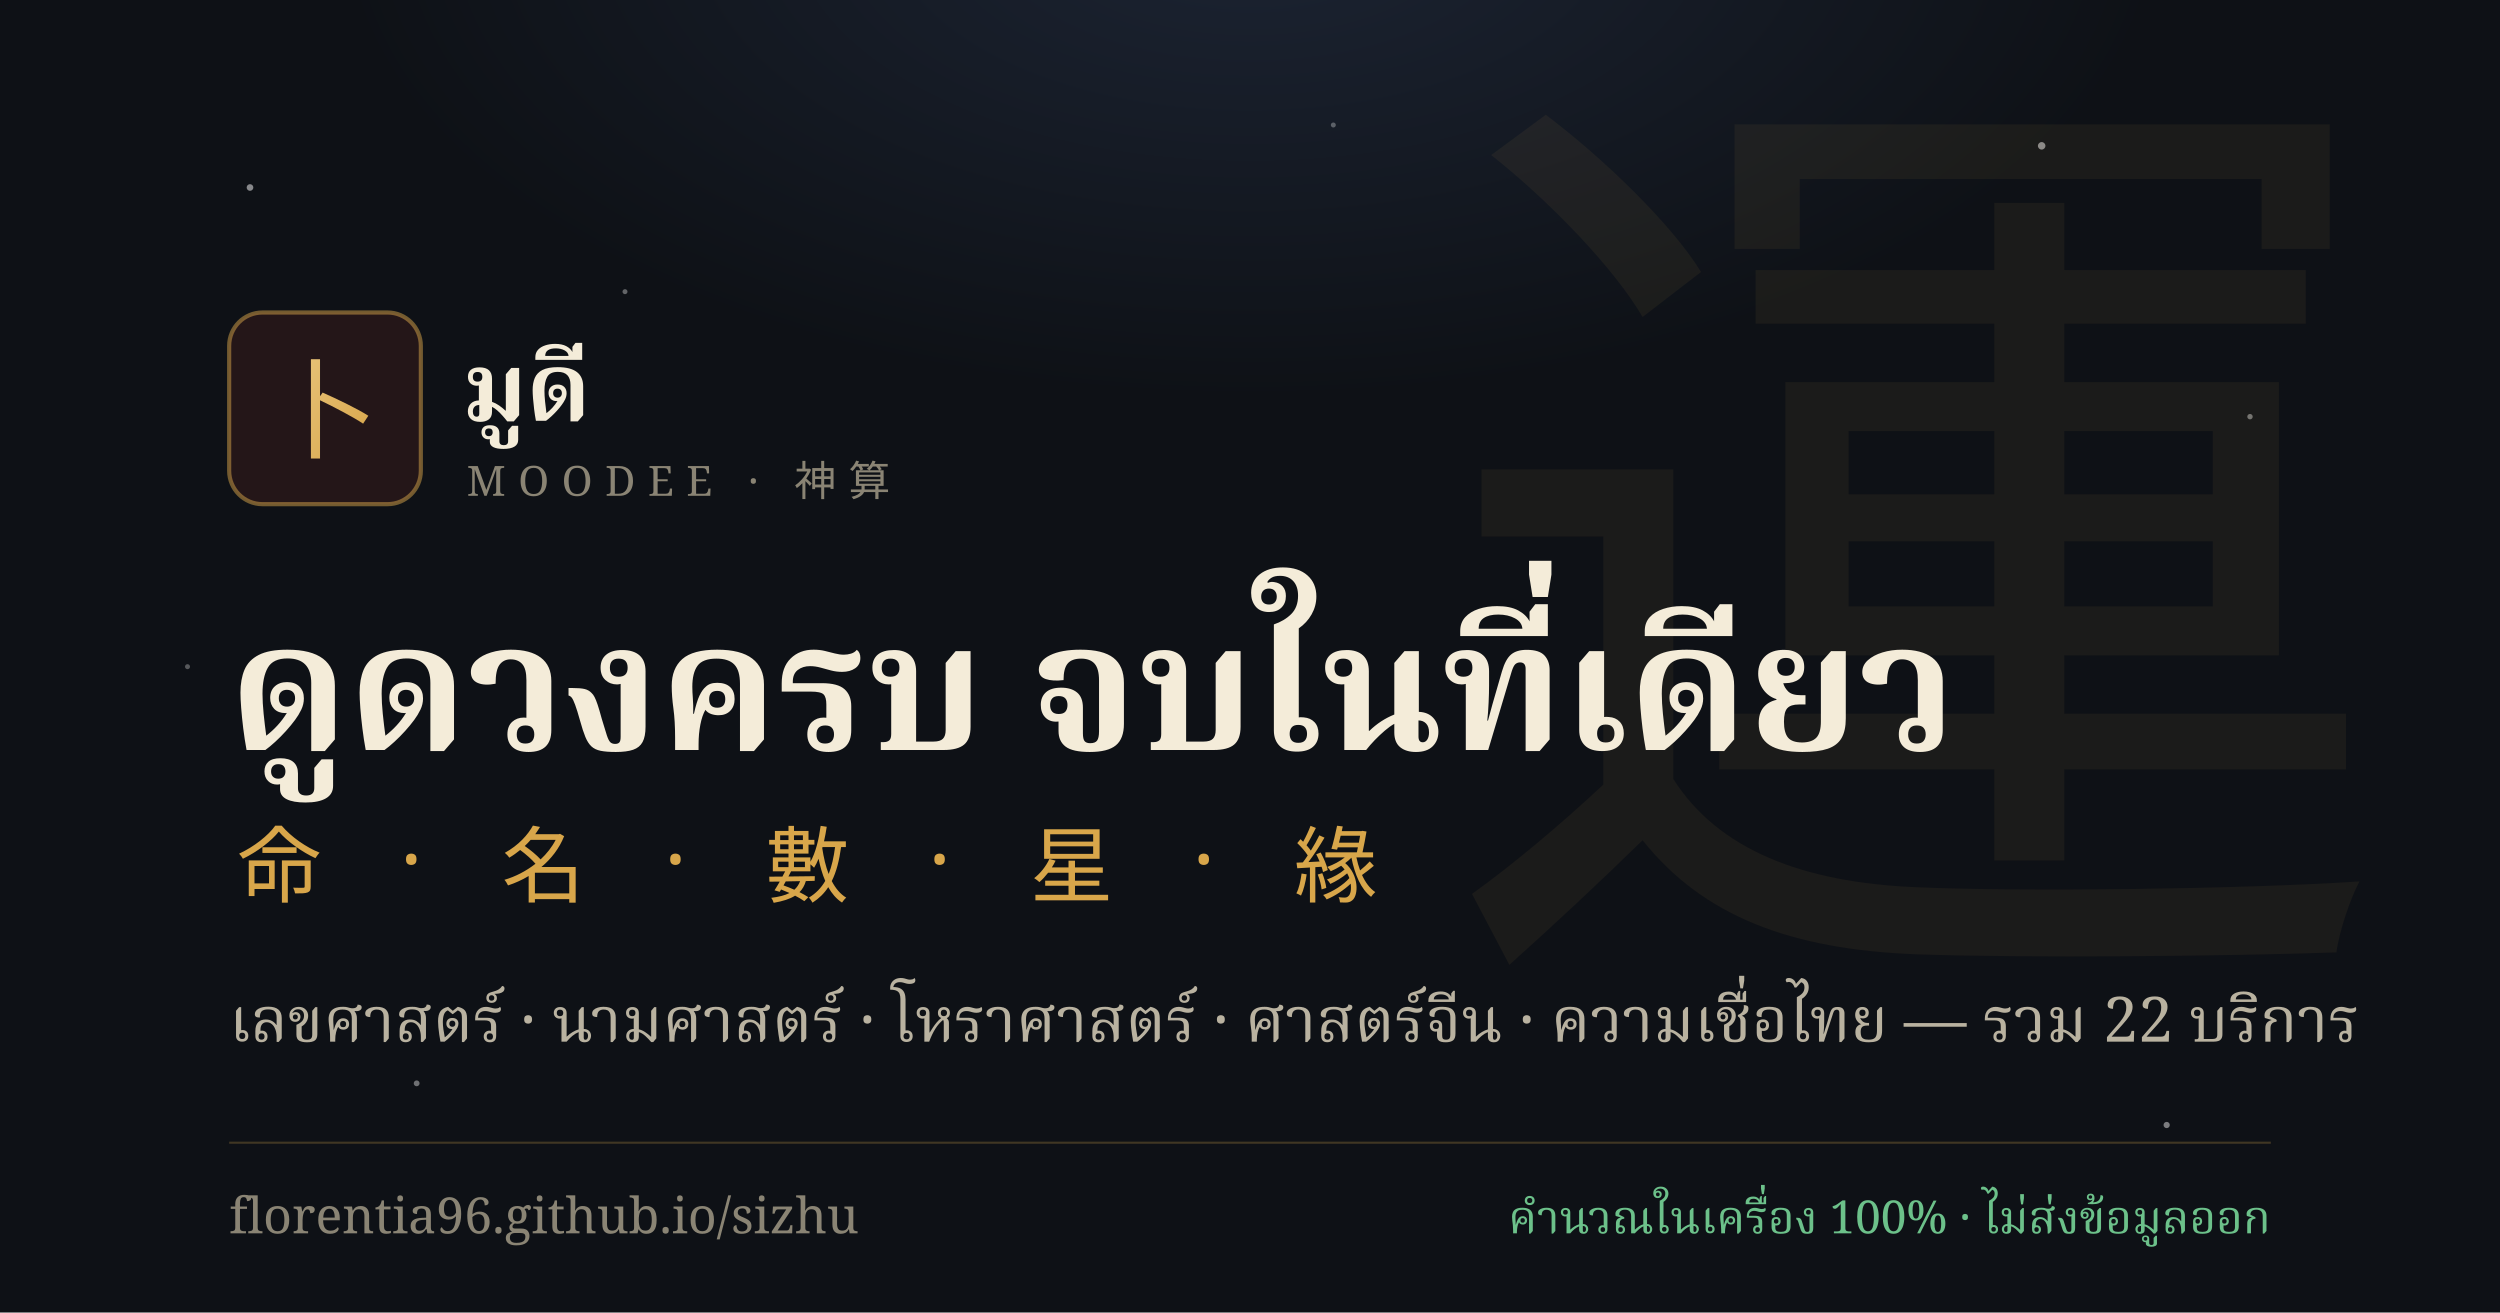
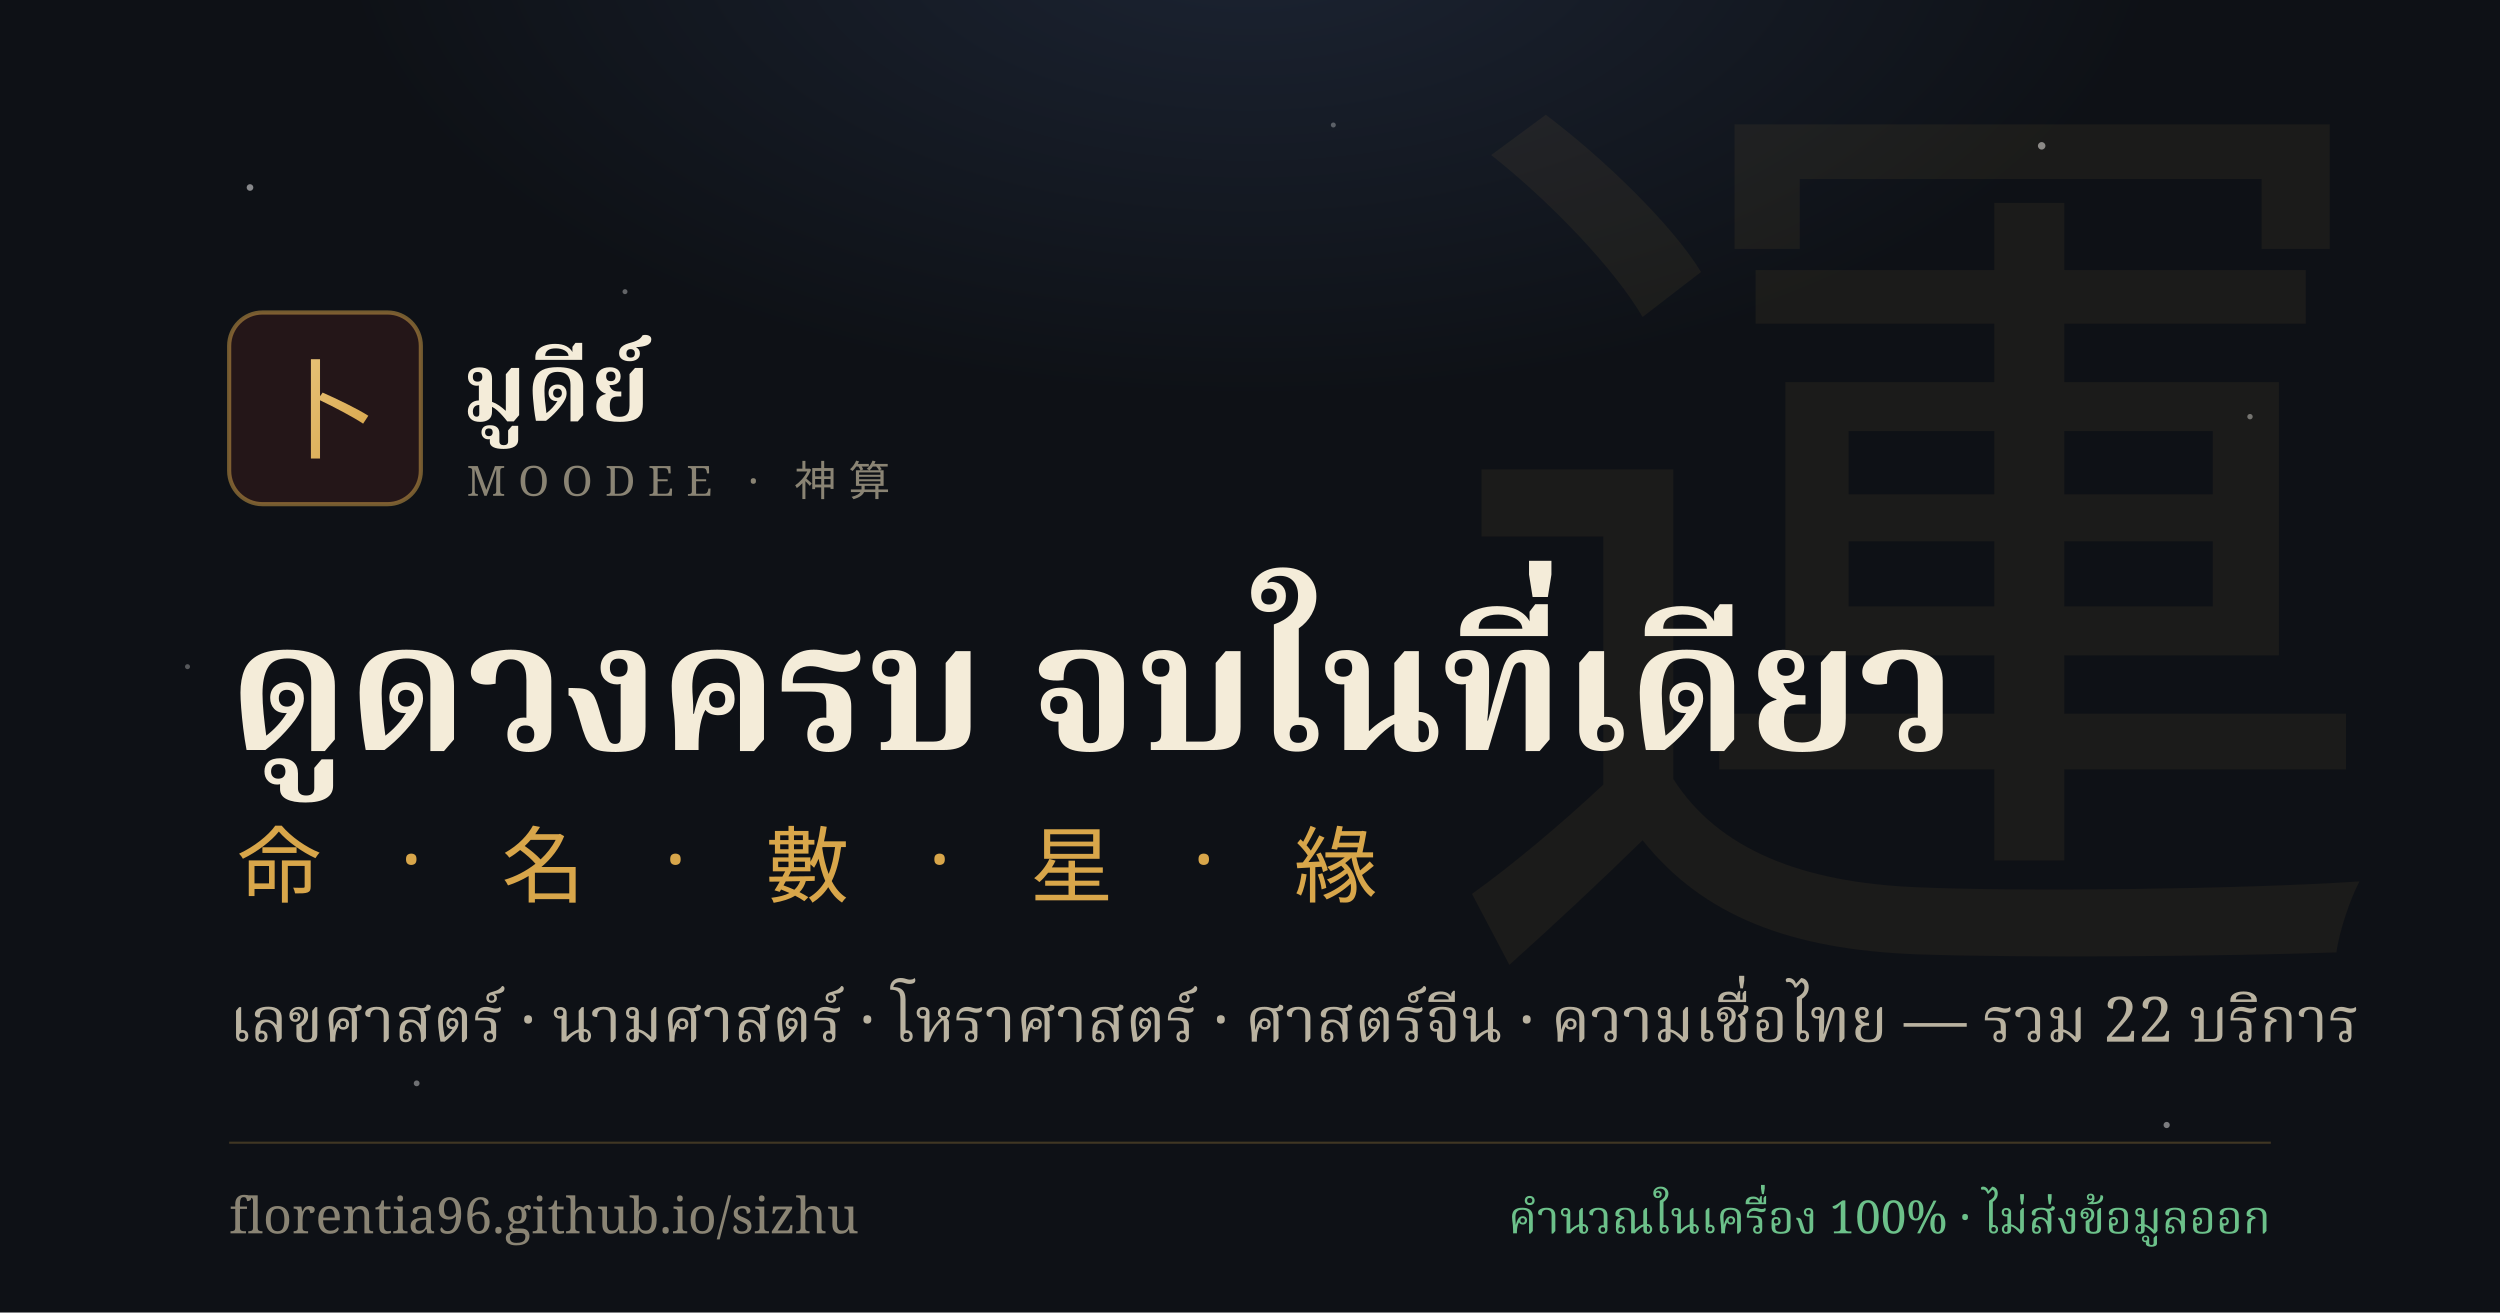
<svg xmlns="http://www.w3.org/2000/svg" width="1200" height="630" viewBox="0 0 1200 630" font-family="'Noto Serif Thai','Noto Serif SC',serif">
  <defs>
    <radialGradient id="glow" cx="50%" cy="-6%" r="70%">
      <stop offset="0%" stop-color="#1c2433" />
      <stop offset="52%" stop-color="#0e1116" />
      <stop offset="100%" stop-color="#0e1116" />
    </radialGradient>
    <linearGradient id="gold" x1="0" y1="0" x2="1" y2="1">
      <stop offset="0%" stop-color="#e6c074" />
      <stop offset="100%" stop-color="#d8a64a" />
    </linearGradient>
  </defs>
  <rect width="1200" height="630" fill="url(#glow)" />
  <g fill="#ffffff">
    <circle cx="120" cy="90" r="1.6" opacity="0.5" />
    <circle cx="300" cy="140" r="1.2" opacity="0.35" />
    <circle cx="980" cy="70" r="1.8" opacity="0.5" />
    <circle cx="1080" cy="200" r="1.3" opacity="0.4" />
    <circle cx="200" cy="520" r="1.4" opacity="0.4" />
    <circle cx="1040" cy="540" r="1.5" opacity="0.45" />
    <circle cx="640" cy="60" r="1.2" opacity="0.3" />
    <circle cx="90" cy="320" r="1.2" opacity="0.3" />
  </g>
  <text x="1150" y="430" text-anchor="end" font-size="460" fill="#d8a64a" opacity="0.07" font-family="'Noto Serif SC',serif">運</text>
  <g transform="translate(110,150)">
    <rect x="0" y="0" width="92" height="92" rx="16" fill="rgba(177,53,42,0.14)" stroke="#d8a64a" stroke-opacity="0.5" stroke-width="2" />
    <text x="46" y="66" text-anchor="middle" font-size="52" fill="url(#gold)" font-family="'Noto Serif SC',serif">卜</text>
  </g>
  <g transform="translate(222,168)">
-     <text x="0" y="34" font-size="46" font-weight="700" fill="#f4ecd9">มูดี</text>
+     <text x="0" y="34" font-size="46" font-weight="700" fill="#f4ecd9">มูดีย์</text>
    <text x="2" y="70" font-size="20" letter-spacing="6" fill="#8a8474">MOODEE · 神算</text>
  </g>
  <text x="110" y="360" font-size="86" font-weight="700" fill="#f4ecd9">ดูดวงครบ จบในที่เดียว</text>
  <text x="114" y="430" font-size="40" letter-spacing="14" fill="#d8a64a" font-family="'Noto Serif SC',serif">命 · 名 · 數 · 星 · 緣</text>
  <text x="110" y="500" font-size="30" fill="#b9b2a0">เลขศาสตร์ · นามศาสตร์ · โหราศาสตร์ · ศาสตร์จีน · ความเชื่อไทย — รวม 22 บริการ</text>
  <rect x="110" y="548" width="980" height="1" fill="#d8a64a" opacity="0.25" />
  <text x="110" y="592" font-size="24" fill="#8a8474">florentia96.github.io/sizhu</text>
  <text x="1090" y="592" text-anchor="end" font-size="22" fill="#6cc18a">คำนวณในเครื่อง 100% · ไม่ส่งข้อมูลออก</text>
</svg>
